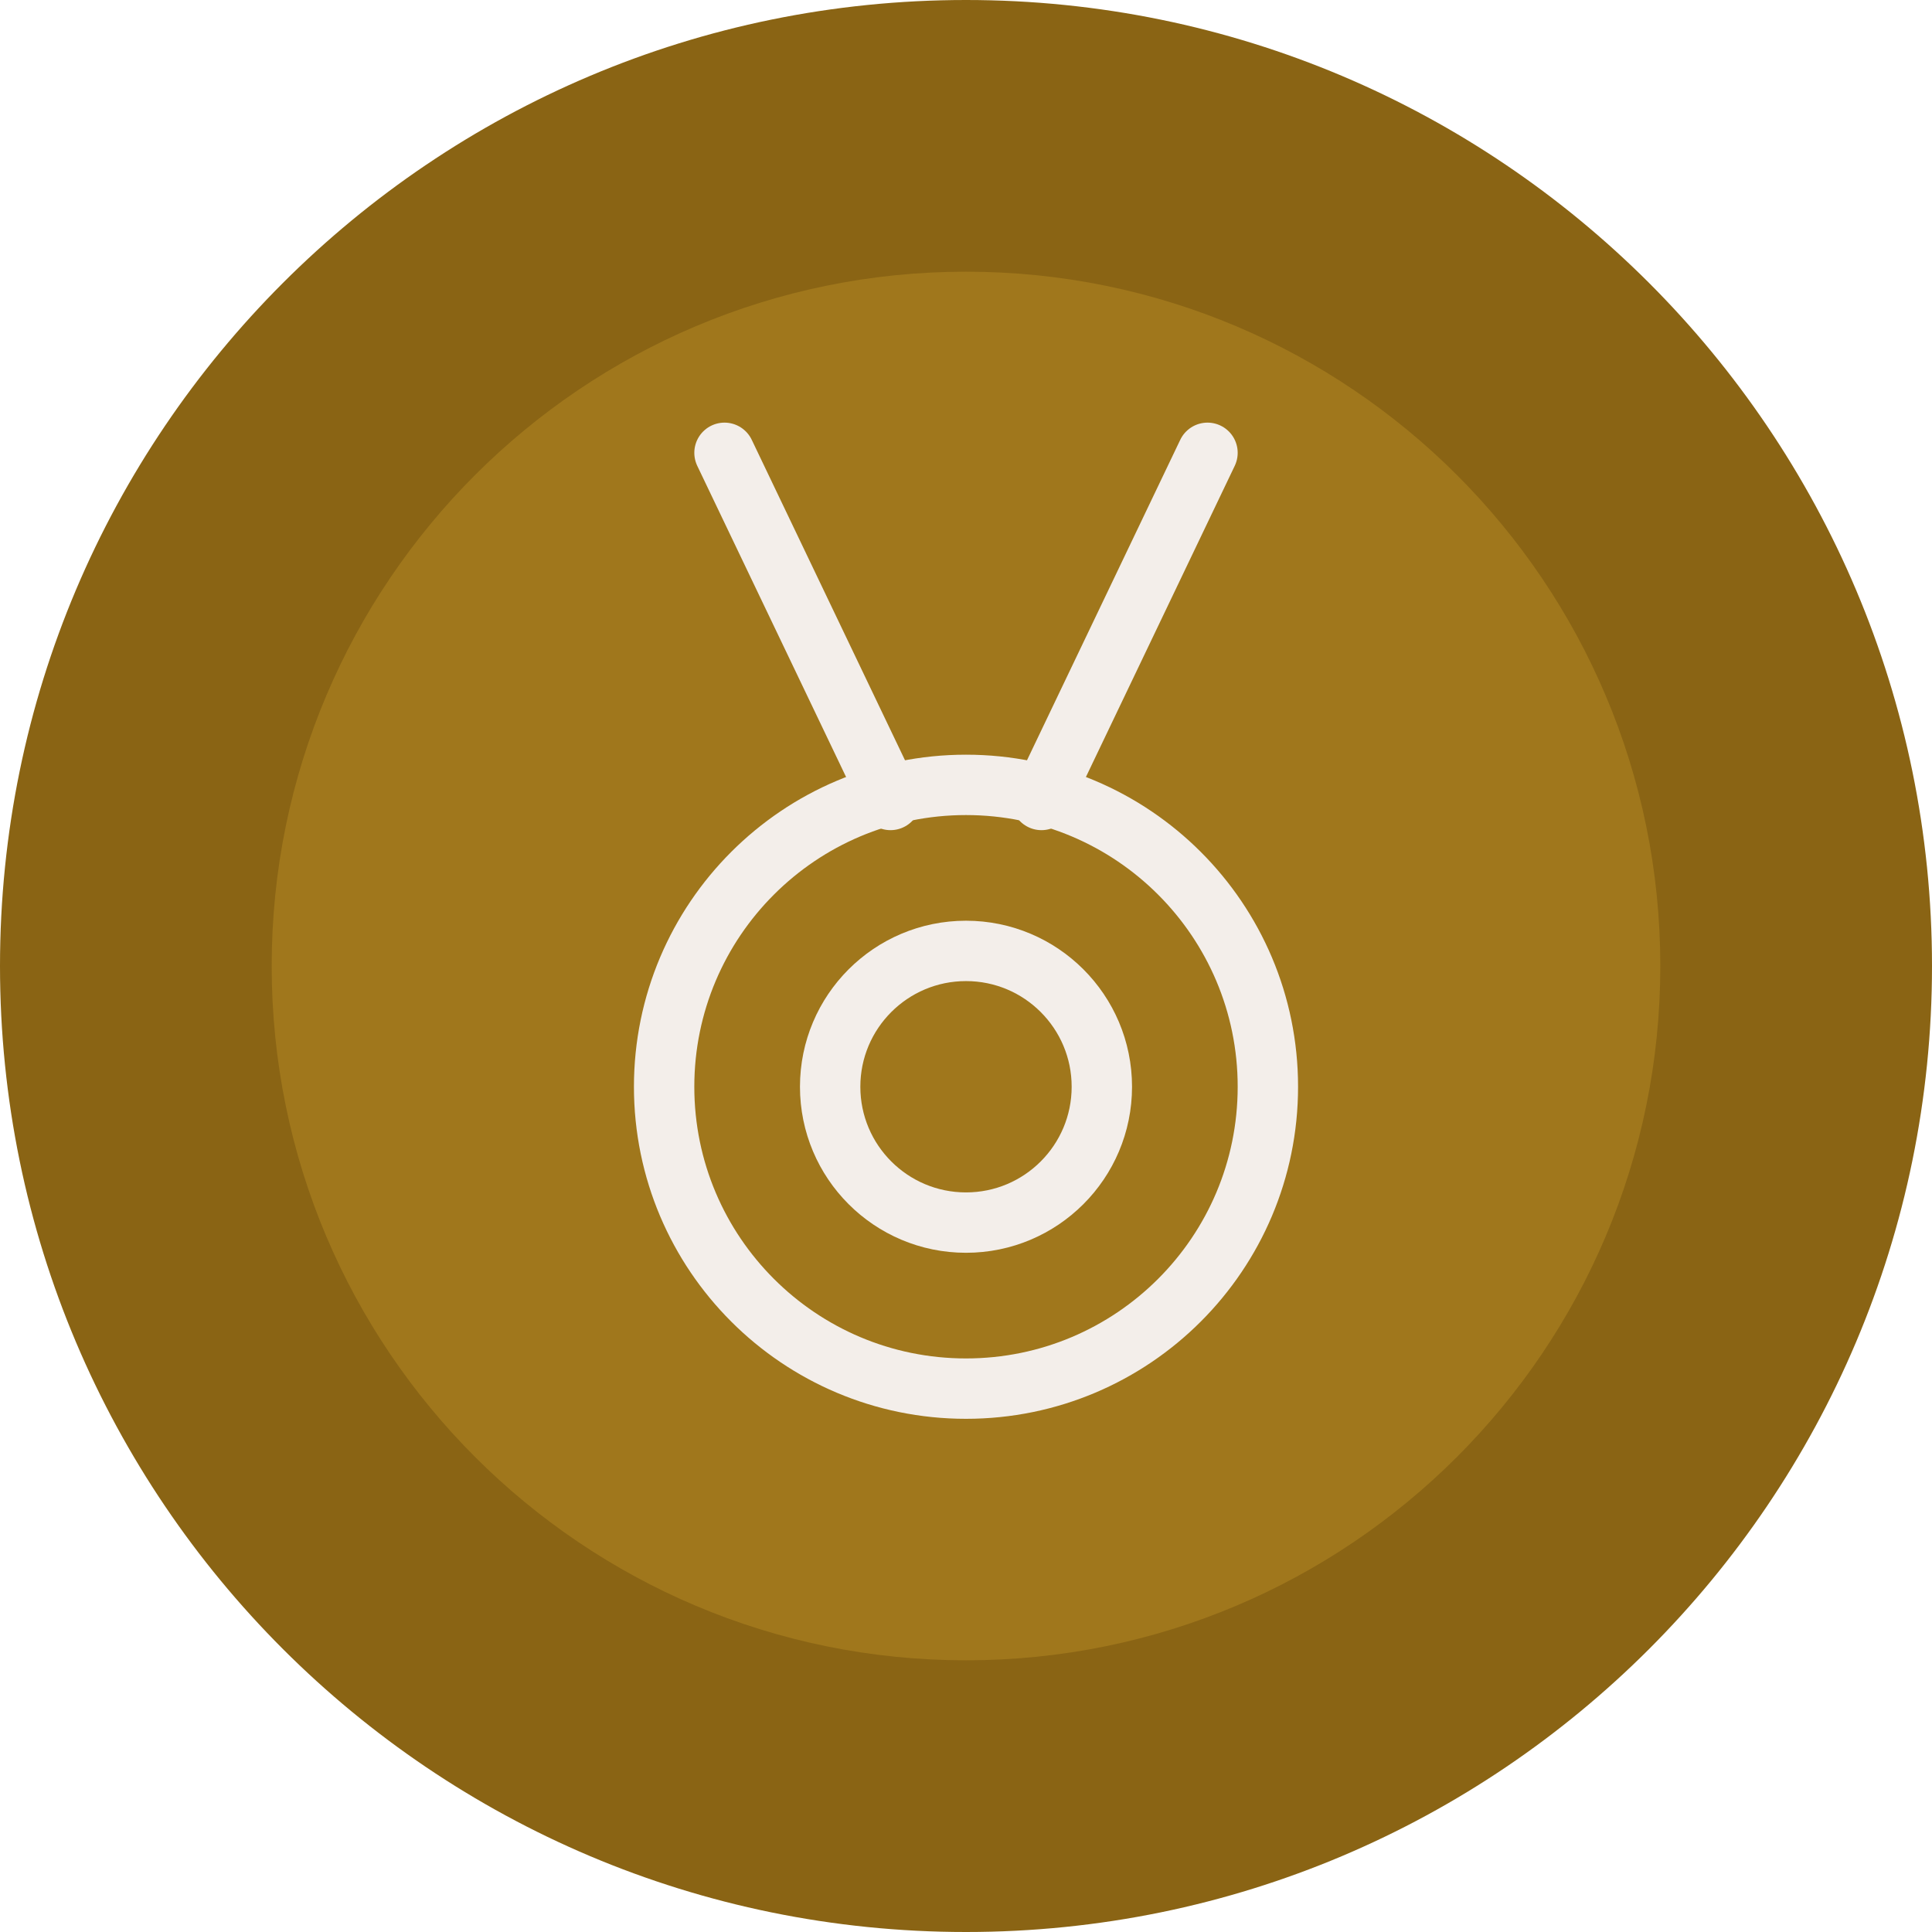
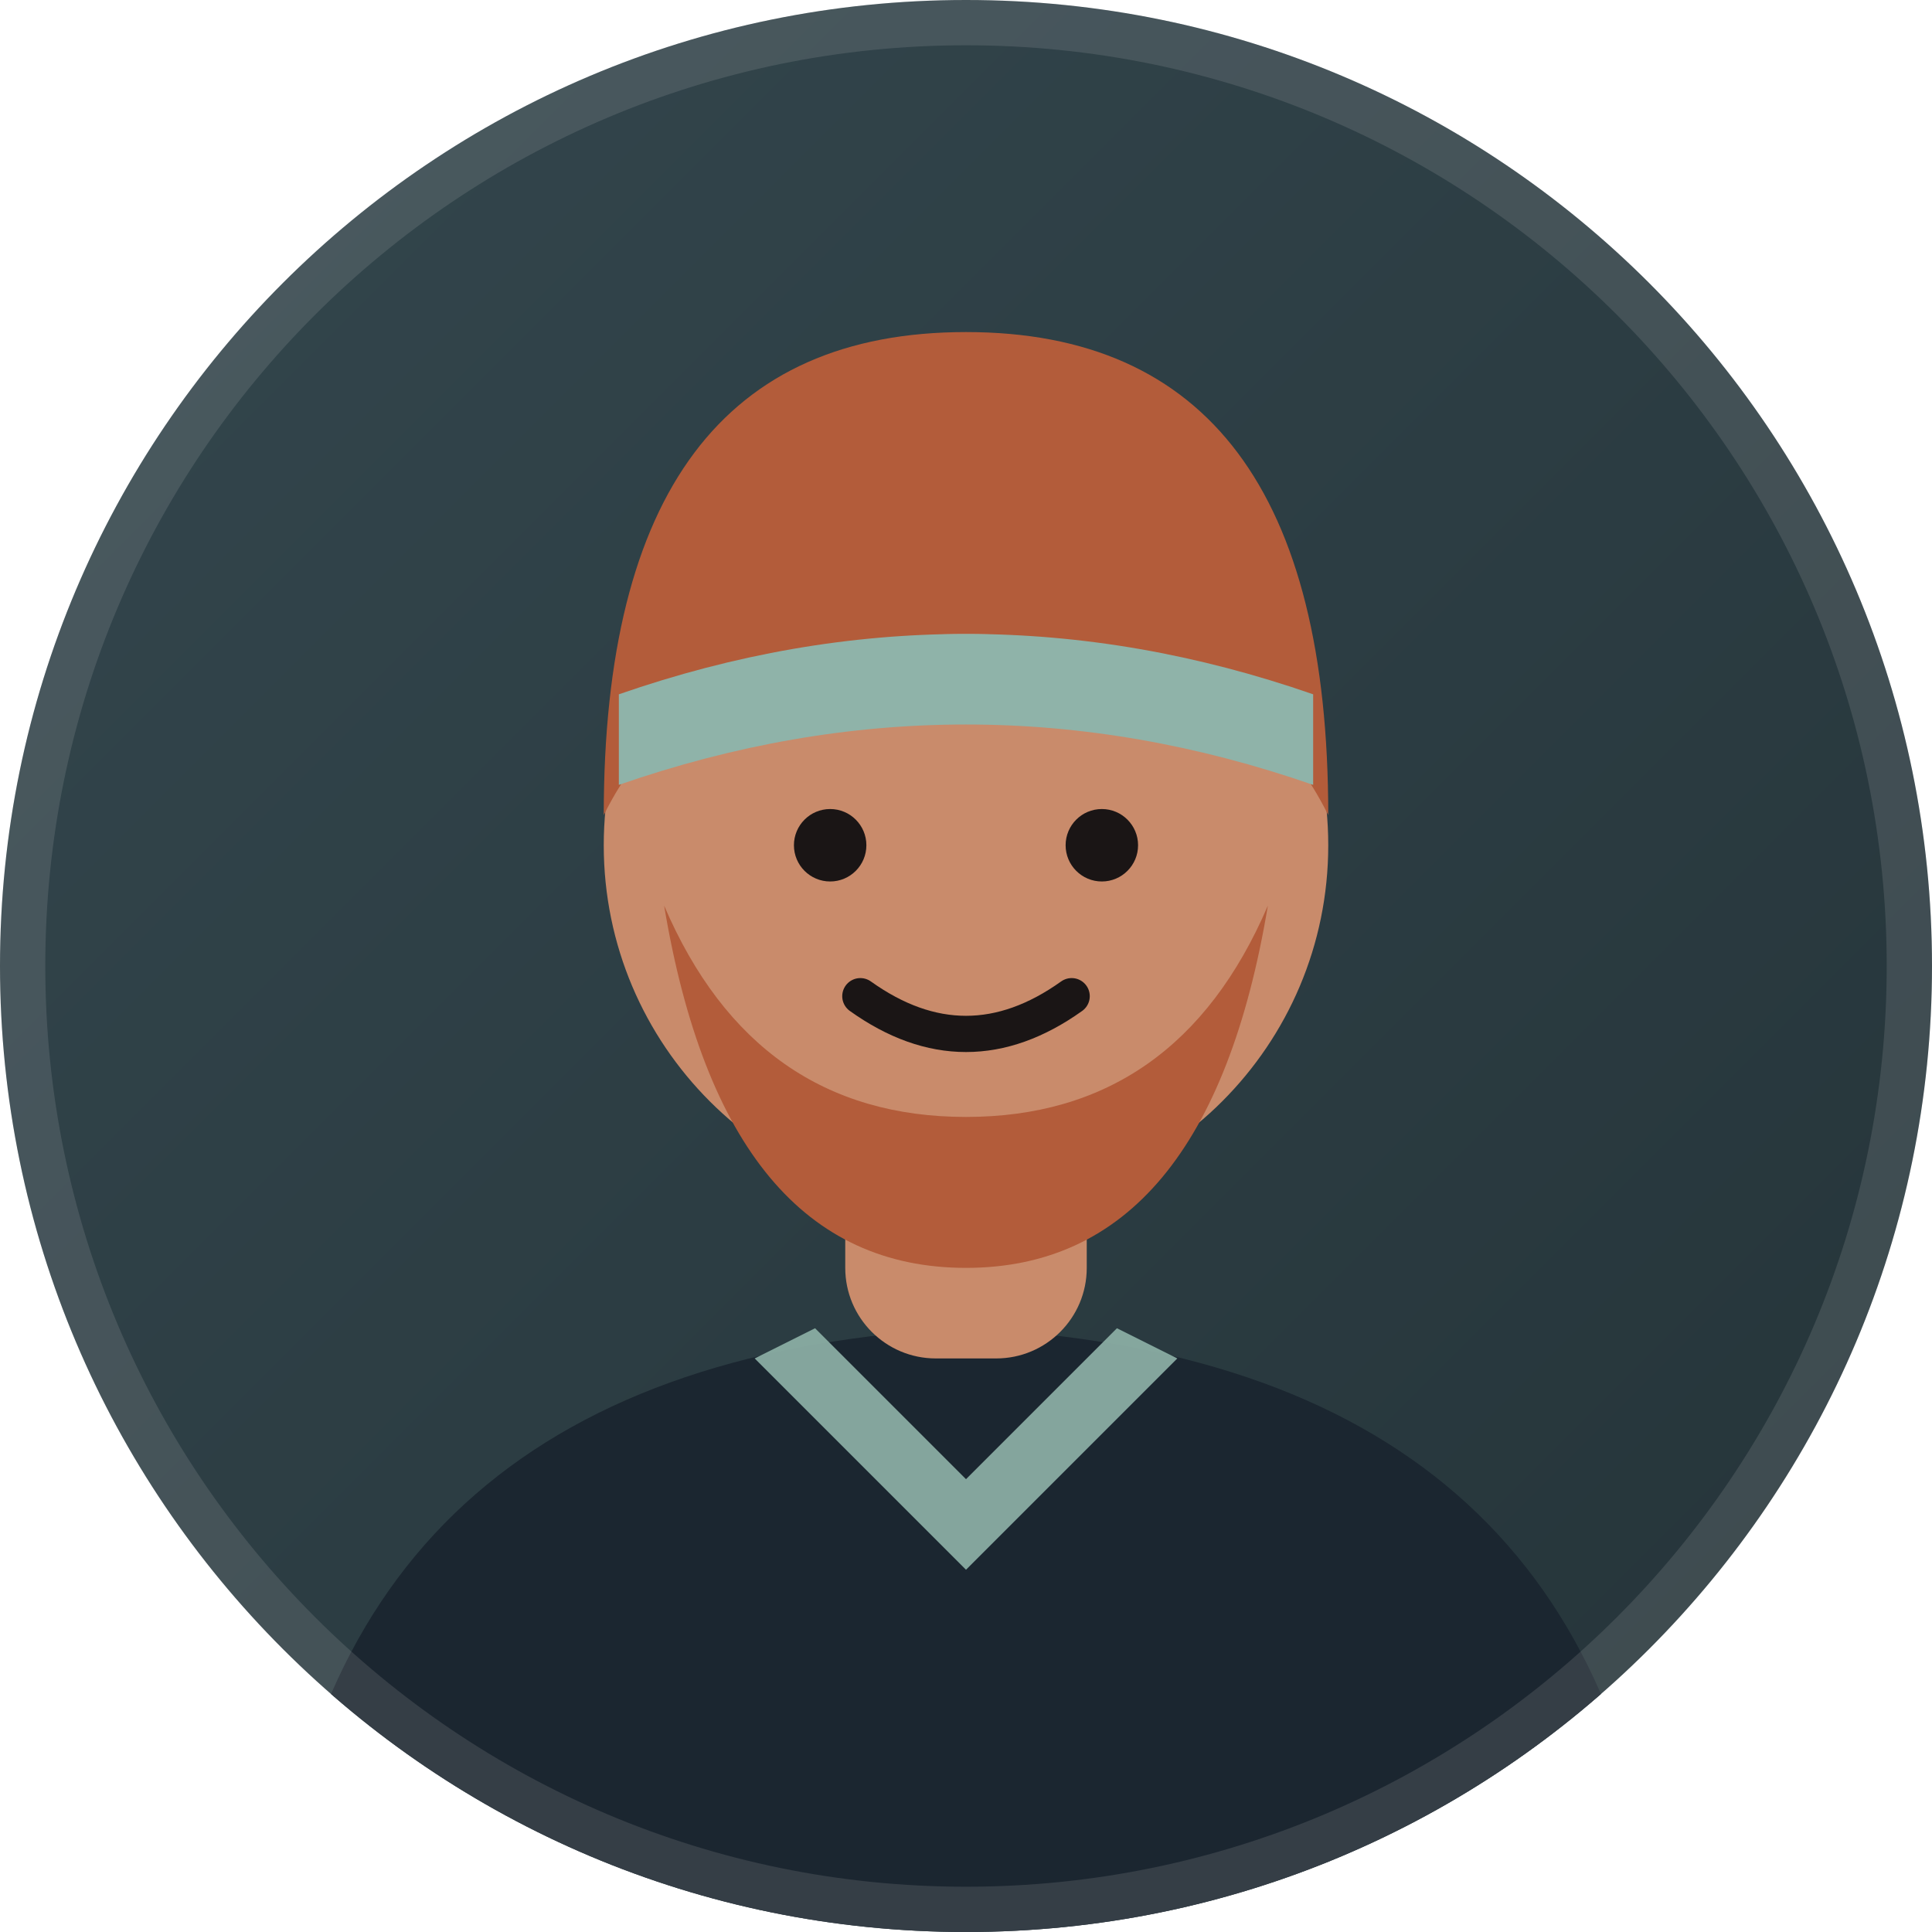
- <svg xmlns="http://www.w3.org/2000/svg" width="128" height="128" viewBox="0 0 128 128">
-   <circle cx="64" cy="64" r="64" fill="#8A6414" />
-   <circle cx="64" cy="64" r="46" fill="#A0771C" />
-   <g fill="none" stroke="#F3EEEA" stroke-width="4" stroke-linecap="round" stroke-linejoin="round">
-     <path d="M48 30l11 23M80 30L69 53" />
-     <circle cx="64" cy="72" r="20" />
-     <circle cx="64" cy="72" r="9" />
+ <svg xmlns="http://www.w3.org/2000/svg" viewBox="0 0 128 128">
+   <defs>
+     <clipPath id="k9">
+       <circle cx="64" cy="64" r="64" />
+     </clipPath>
+     <linearGradient id="g9" x1="0" y1="0" x2="1" y2="1">
+       <stop offset="0" stop-color="#34474E" />
+       <stop offset="1" stop-color="#243338" />
+     </linearGradient>
+   </defs>
+   <circle cx="64" cy="64" r="64" fill="url(#g9)" />
+   <g clip-path="url(#k9)">
+     <path d="M18 128 Q22 90 64 88 Q106 90 110 128 Z" fill="#1B2630" />
+     <path d="M50 90 L64 104 L78 90 L74 88 L64 98 L54 88 Z" fill="#8FB3A9" opacity="0.9" />
+     <rect x="56" y="70" width="16" height="20" rx="6" fill="#C98B6B" />
+     <circle cx="64" cy="56" r="24" fill="#C98B6B" />
+     <path d="M40 54 Q40 22 64 22 Q88 22 88 54 Q84 46 76 44 Q64 40 52 44 Q44 46 40 54 Z" fill="#B35C3A" />
+     <path d="M44 60 Q48 84 64 84 Q80 84 84 60 Q78 74 64 74 Q50 74 44 60 Z" fill="#B35C3A" />
+     <path d="M41 46 Q64 38 87 46 L87 52 Q64 44 41 52 Z" fill="#8FB3A9" />
+     <circle cx="55" cy="56" r="2.4" fill="#1A1515" />
+     <circle cx="73" cy="56" r="2.4" fill="#1A1515" />
+     <path d="M57 66 Q64 71 71 66" stroke="#1A1515" stroke-width="2.4" fill="none" stroke-linecap="round" />
+     <circle cx="64" cy="64" r="62.5" fill="none" stroke="#F3EEEA" stroke-opacity="0.12" stroke-width="3" />
  </g>
</svg>
